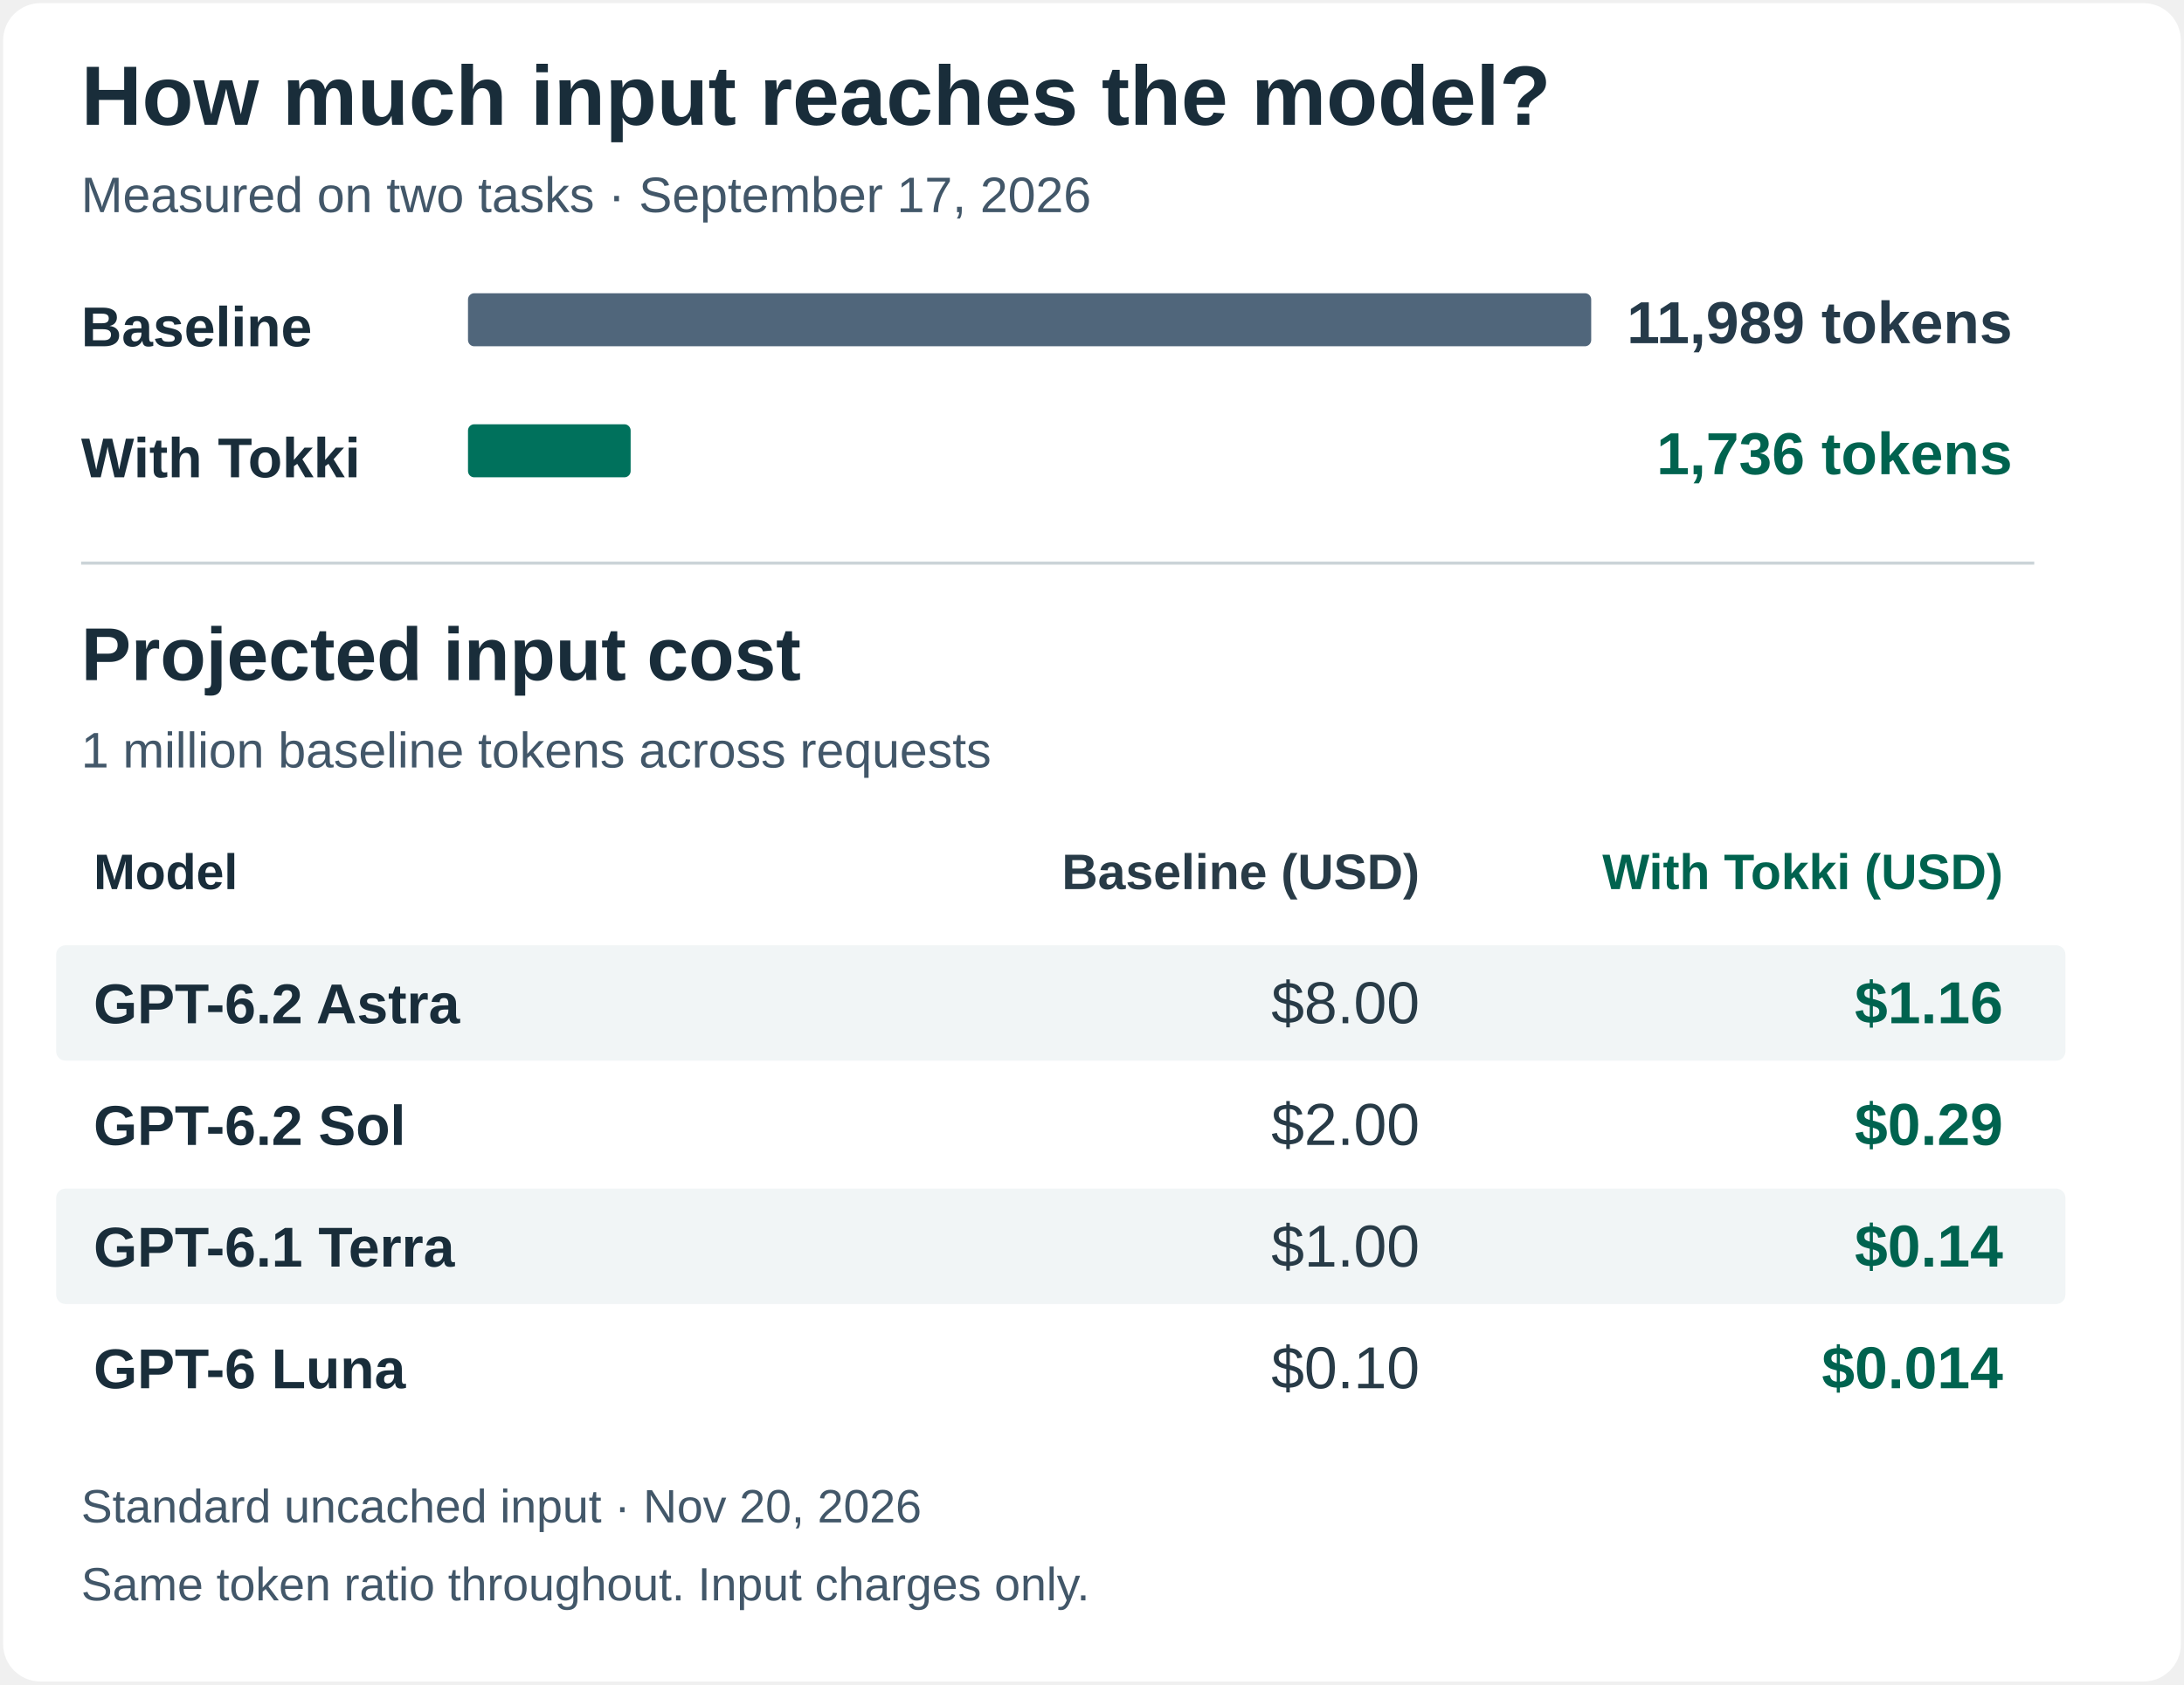
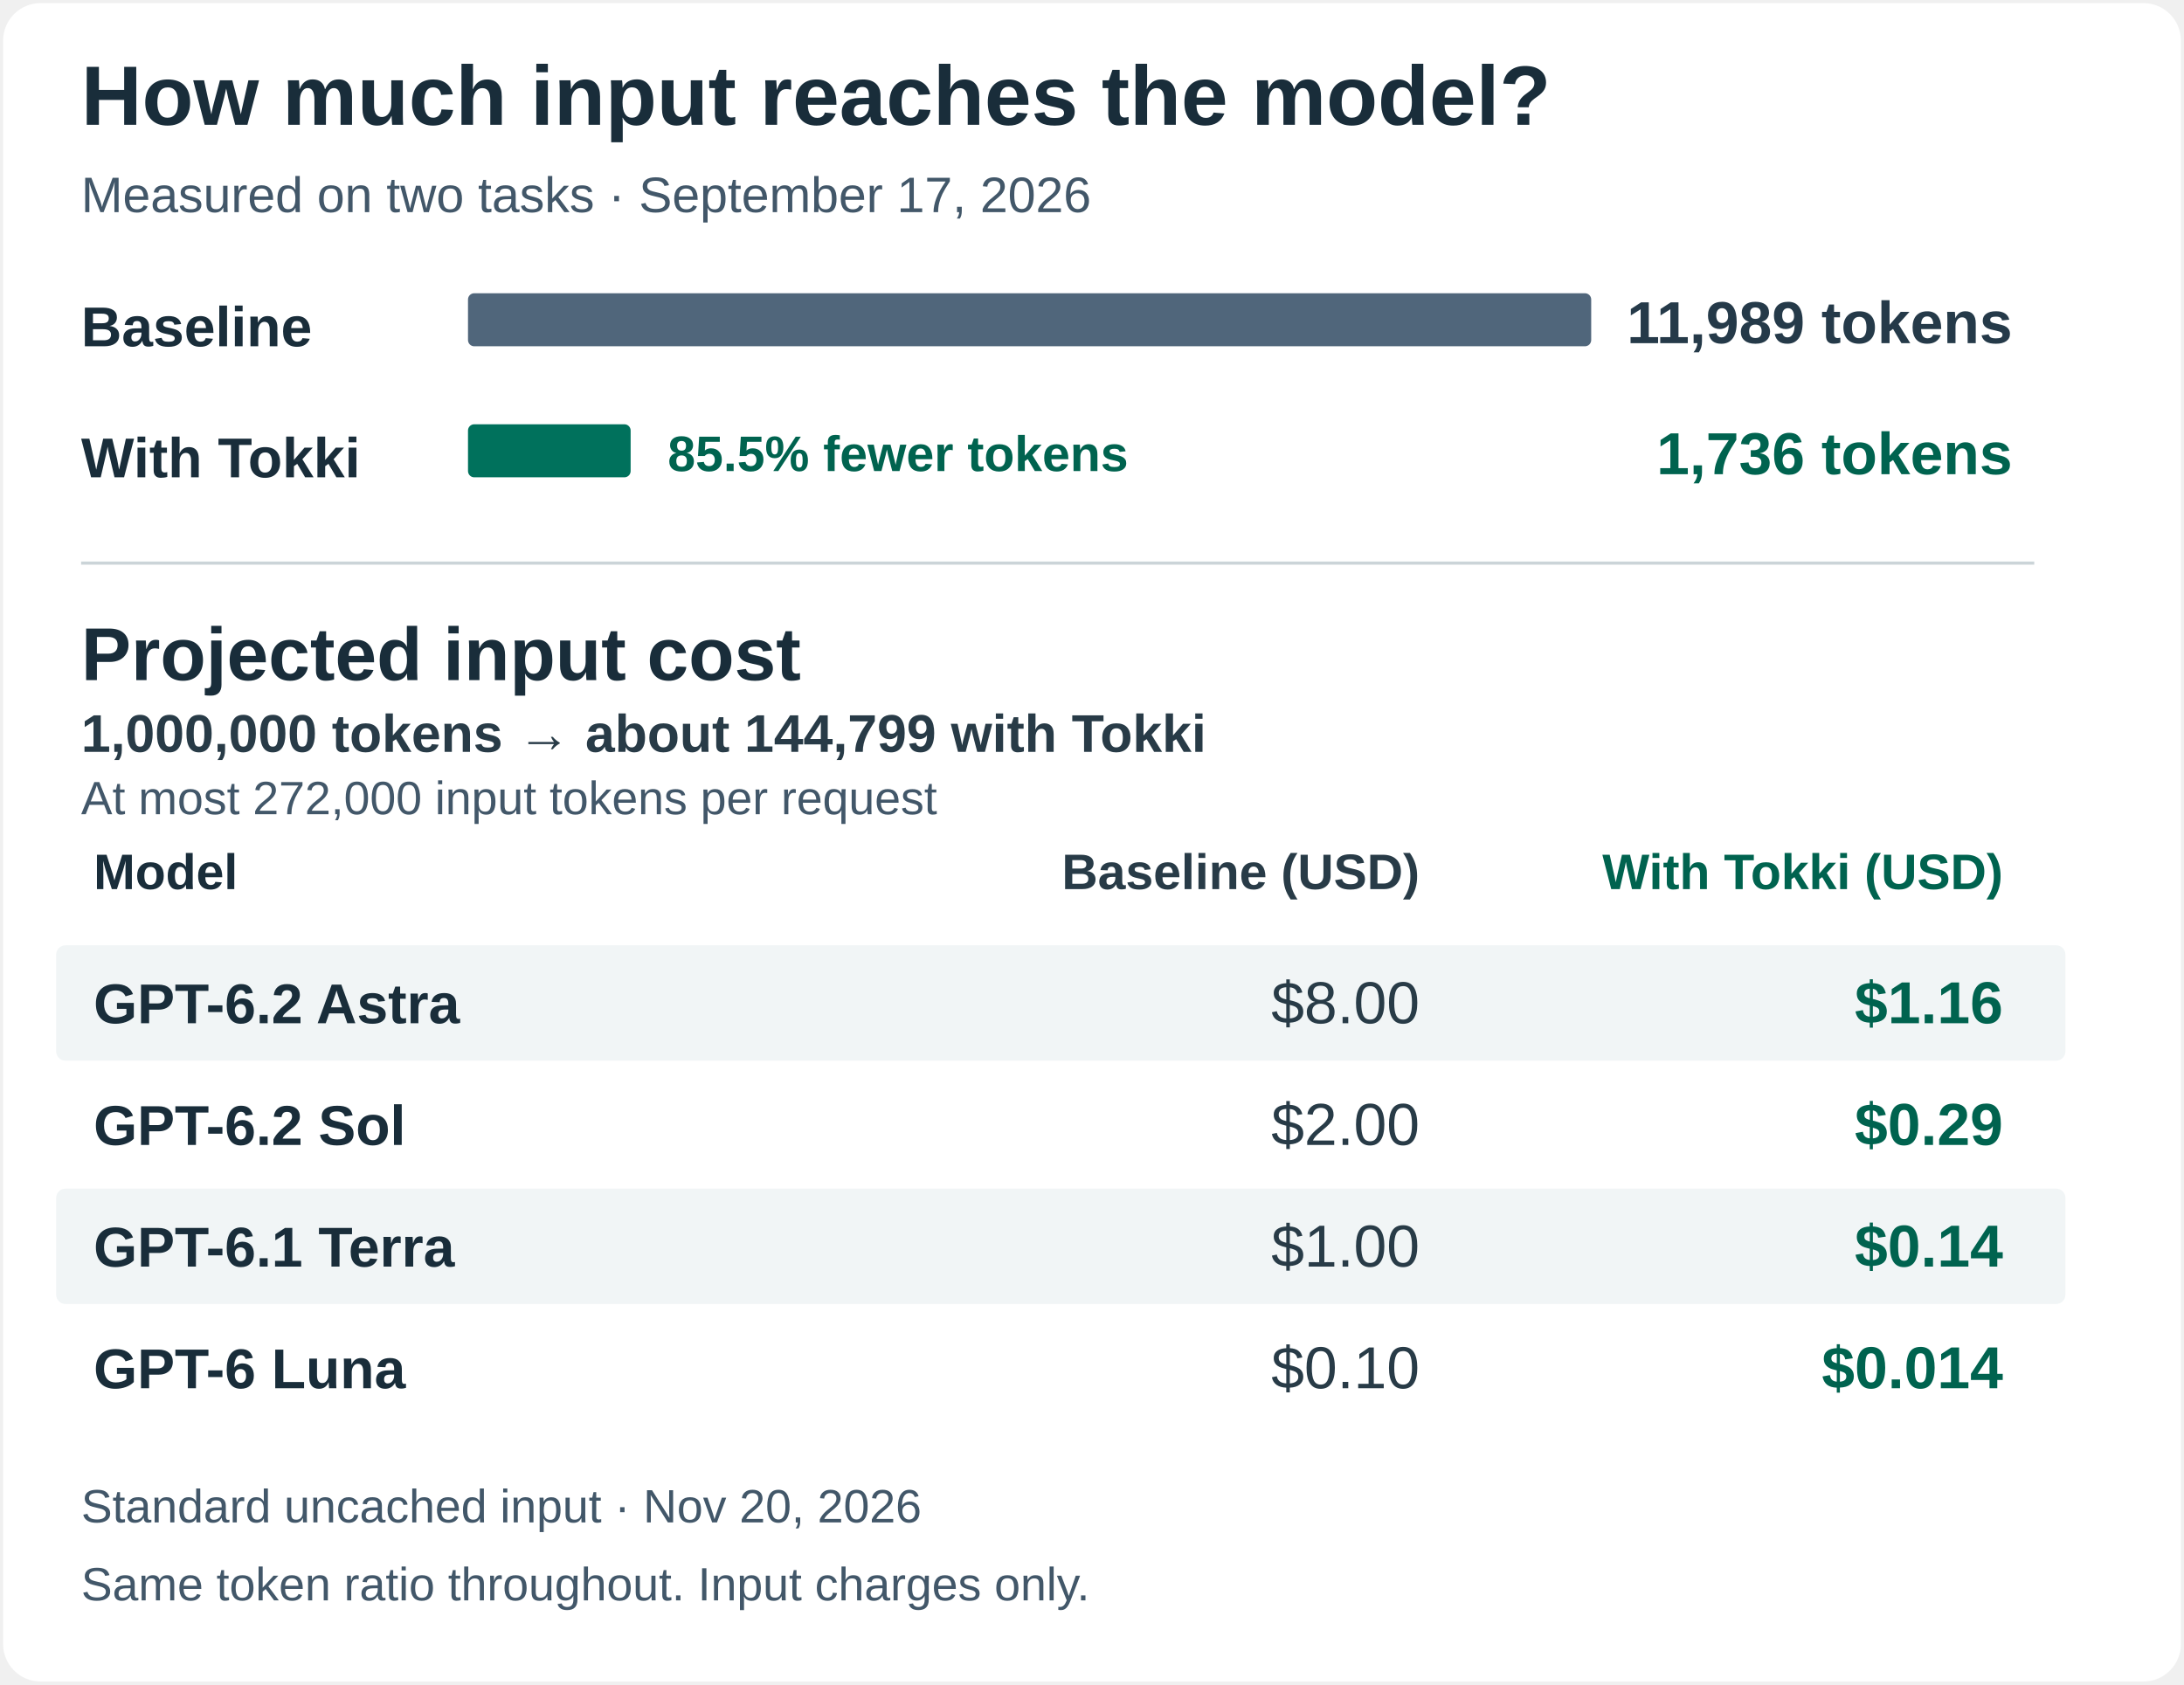
<svg xmlns="http://www.w3.org/2000/svg" width="700" height="540" viewBox="0 0 700 540" role="img" aria-labelledby="cost-en-title cost-en-desc" xml:lang="en" font-family="Arial, Helvetica, sans-serif">
  <rect x="1" y="1" width="698" height="538" fill="#ffffff" rx="12" />
  <text x="26" y="40" font-size="27" font-weight="700" fill="#192d3a" text-anchor="start">How much input reaches the model?</text>
  <text x="26" y="68" font-size="16" font-weight="400" fill="#425769" text-anchor="start">Measured on two tasks · September 17, 2026</text>
  <text x="26" y="111" font-size="18" font-weight="550" fill="#192d3a" text-anchor="start">Baseline</text>
  <rect x="150" y="94" width="360" height="17" fill="#50667b" rx="2" />
  <text x="645" y="110" font-size="19" font-weight="550" fill="#253a49" text-anchor="end">11,989 tokens</text>
  <text x="26" y="153" font-size="18" font-weight="550" fill="#192d3a" text-anchor="start">With Tokki</text>
  <rect x="150" y="136" width="52.128" height="17" fill="#00715c" rx="2" />
+   <text x="214" y="151" font-size="16" font-weight="600" fill="#00634f">85.5% fewer tokens</text>
  <text x="645" y="152" font-size="19" font-weight="700" fill="#00634f" text-anchor="end">1,736 tokens</text>
  <rect x="26" y="180" width="626" height="1" fill="#cbd4d8" rx="0" />
  <text x="26" y="218" font-size="24" font-weight="700" fill="#192d3a" text-anchor="start">Projected input cost</text>
-   <text x="26" y="246" font-size="16" font-weight="400" fill="#425769" text-anchor="start">1 million baseline tokens across requests</text>
+   <text x="26" y="241" font-size="17" font-weight="600" fill="#283b47">1,000,000 tokens → about 144,799 with Tokki</text>
+   <text x="26" y="261" font-size="15" fill="#425769">At most 272,000 input tokens per request</text>
  <text x="30" y="285" font-size="16" font-weight="600" fill="#192d3a" text-anchor="start">Model</text>
  <text x="455" y="285" font-size="16" font-weight="600" fill="#283b47" text-anchor="end">Baseline (USD)</text>
  <text x="642" y="285" font-size="16" font-weight="600" fill="#00634f" text-anchor="end">With Tokki (USD)</text>
  <rect x="18" y="303" width="644" height="37" fill="#f1f5f6" rx="3" />
  <text x="30" y="328" font-size="18" font-weight="550" fill="#192d3a" text-anchor="start">GPT-6.2 Astra</text>
  <text x="455" y="328" font-size="19" font-weight="450" fill="#283b47" text-anchor="end">$8.00</text>
  <text x="642" y="328" font-size="19" font-weight="700" fill="#00634f" text-anchor="end">$1.16</text>
  <rect x="18" y="342" width="644" height="37" fill="#ffffff" rx="3" />
  <text x="30" y="367" font-size="18" font-weight="550" fill="#192d3a" text-anchor="start">GPT-6.2 Sol</text>
  <text x="455" y="367" font-size="19" font-weight="450" fill="#283b47" text-anchor="end">$2.00</text>
  <text x="642" y="367" font-size="19" font-weight="700" fill="#00634f" text-anchor="end">$0.29</text>
  <rect x="18" y="381" width="644" height="37" fill="#f1f5f6" rx="3" />
  <text x="30" y="406" font-size="18" font-weight="550" fill="#192d3a" text-anchor="start">GPT-6.1 Terra</text>
  <text x="455" y="406" font-size="19" font-weight="450" fill="#283b47" text-anchor="end">$1.00</text>
  <text x="642" y="406" font-size="19" font-weight="700" fill="#00634f" text-anchor="end">$0.14</text>
  <rect x="18" y="420" width="644" height="37" fill="#ffffff" rx="3" />
  <text x="30" y="445" font-size="18" font-weight="550" fill="#192d3a" text-anchor="start">GPT-6 Luna</text>
  <text x="455" y="445" font-size="19" font-weight="450" fill="#283b47" text-anchor="end">$0.10</text>
  <text x="642" y="445" font-size="19" font-weight="700" fill="#00634f" text-anchor="end">$0.014</text>
  <text x="26" y="488" font-size="15" font-weight="400" fill="#425769" text-anchor="start">Standard uncached input · Nov 20, 2026</text>
  <text x="26" y="513" font-size="15" font-weight="400" fill="#425769" text-anchor="start">Same token ratio throughout. Input charges only.</text>
</svg>
